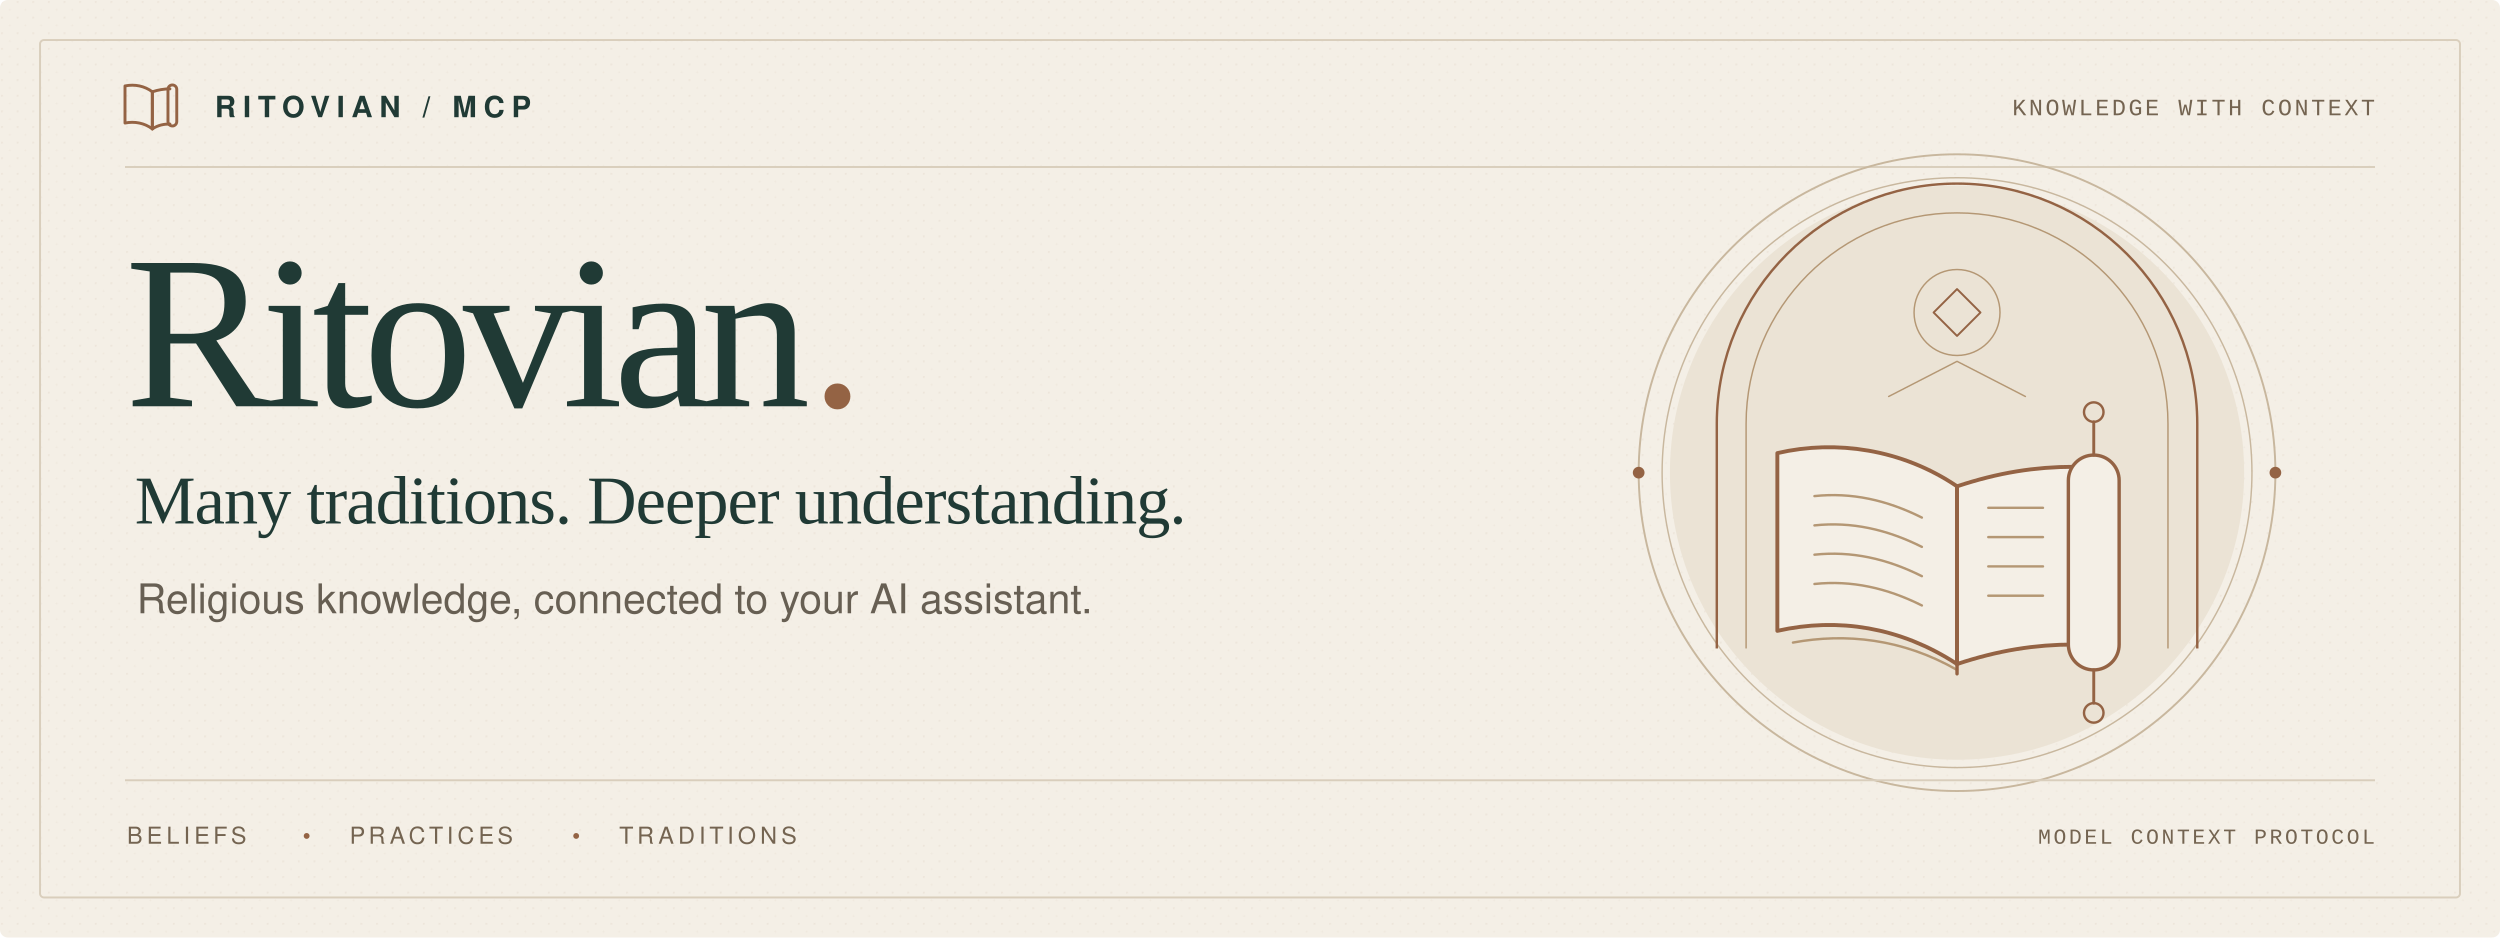
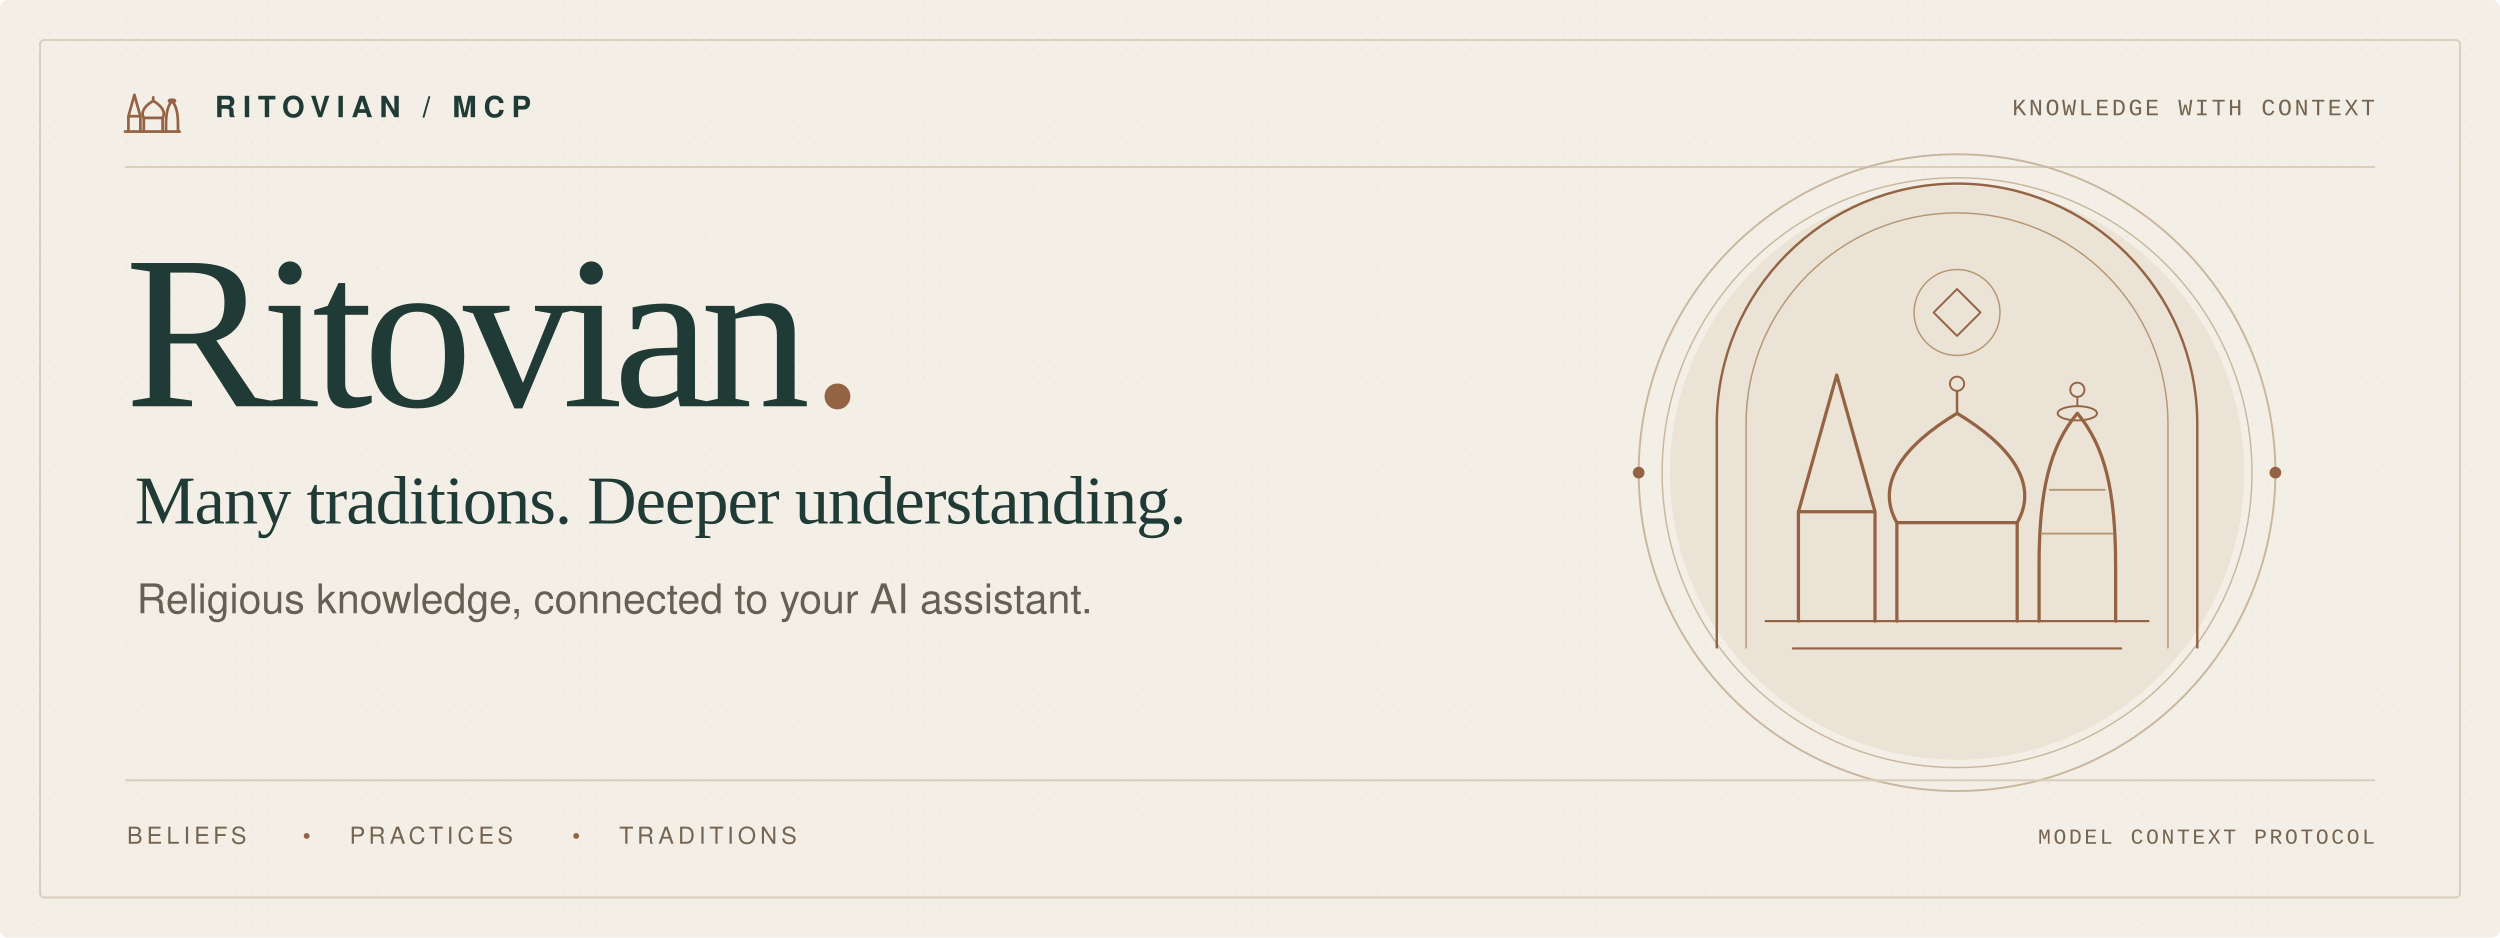
<svg xmlns="http://www.w3.org/2000/svg" width="1280" height="480" viewBox="0 0 1280 480" role="img" aria-labelledby="title description">
  <defs>
    <style>
      .serif { font-family: Georgia, 'Times New Roman', serif; }
      .sans { font-family: -apple-system, BlinkMacSystemFont, 'Segoe UI', Helvetica, Arial, sans-serif; }
      .mono { font-family: 'SFMono-Regular', Consolas, 'Liberation Mono', monospace; }
    </style>
    <pattern id="paper" width="8" height="8" patternUnits="userSpaceOnUse">
      <circle cx="1" cy="1" r="0.5" fill="#946344" opacity="0.08" />
      <circle cx="5" cy="5" r="0.5" fill="#946344" opacity="0.05" />
    </pattern>
  </defs>
  <rect width="1280" height="480" rx="4" fill="#F4EFE6" />
  <rect width="1280" height="480" rx="4" fill="url(#paper)" />
  <rect x="20.5" y="20.5" width="1239" height="439" rx="2" fill="none" stroke="#D9CEBC" />
  <g transform="translate(64 43)" fill="none" stroke="#946344" stroke-width="1.5" stroke-linecap="round" stroke-linejoin="round">
-     <path d="M14 4C10 1 5 0 0 1v19c5-1 10 0 14 3Z" />
-     <path d="M14 4c3-1 6-1.5 9-1.5M14 23c3-2 6-2.5 9-2.5" />
-     <rect x="22" y="0.5" width="4.5" height="21" rx="2.25" />
-     <path d="M14 4v19" />
+     <g transform="translate(0 -1) scale(0.4375)" stroke-width="3.2">
+       <path d="M4 58V40l7-25 7 25v18M4 40h14" />
+       <path d="M22 58V42M44 58V42M22 42h22" />
+       <path d="M22 42C18 35 23 28 33 22c10 6 15 13 11 20" />
+       <path d="M33 22v-4" />
+       <path d="M48 58V50C48 36 50 28 55 22c5 6 7 14 7 28v8" />
+       <ellipse cx="55" cy="22" rx="3.6" ry="1.3" />
+       <path d="M0 58h64" />
+     </g>
  </g>
  <text x="110" y="60" class="sans" font-size="15" font-weight="600" letter-spacing="3.5" fill="#203A35">RITOVIAN / MCP</text>
  <text x="1216" y="59" text-anchor="end" class="mono" font-size="12" letter-spacing="1.3" fill="#746451">KNOWLEDGE WITH CONTEXT</text>
  <path d="M64 85.5H1216" stroke="#D9CEBC" />
  <text x="64" y="208" class="serif" font-size="112" letter-spacing="-5" fill="#203A35">Ritovian<tspan fill="#946344">.</tspan>
  </text>
  <text x="69" y="268" class="serif" font-size="35" letter-spacing="-0.5" fill="#203A35">Many traditions. Deeper understanding.</text>
  <text x="70" y="314" class="sans" font-size="21" fill="#675F53">Religious knowledge, connected to your AI assistant.</text>
  <g transform="translate(1002 242)">
    <circle r="147" fill="#EBE3D5" />
    <circle r="163" fill="none" stroke="#C8B79E" stroke-width="1" />
    <circle r="151" fill="none" stroke="#C8B79E" stroke-width="0.75" />
    <path d="M-123 90V-25a123 123 0 0 1 246 0V90" fill="none" stroke="#946344" stroke-width="1.25" />
    <path d="M-108 90V-25a108 108 0 0 1 216 0V90" fill="none" stroke="#B49774" stroke-width="0.75" />
    <g fill="none" stroke-linecap="round" stroke-linejoin="round">
-       <path d="M0 7C-28-12-62-17-92-10v91c31-7 63-2 92 17Z" fill="#F4EFE6" stroke="#946344" stroke-width="2" />
-       <path d="M-84 87c27-5 56-2 84 14" stroke="#B49774" stroke-width="1.25" />
-       <path d="M-73 12c19-2 37 2 55 11M-73 27c19-2 37 2 55 11M-73 42c19-2 37 2 55 11M-73 57c19-2 37 2 55 11" stroke="#B49774" stroke-width="1.25" />
-       <path d="M0 7C21 0 40-3 60-3V88C40 88 21 91 0 98Z" fill="#F4EFE6" stroke="#946344" stroke-width="2" />
-       <path d="M0 7v96" stroke="#946344" stroke-width="1.75" />
-       <path d="M16 18h28M16 33h28M16 48h28M16 63h28" stroke="#B49774" stroke-width="1.25" />
-       <rect x="57" y="-9" width="26" height="110" rx="13" fill="#F4EFE6" stroke="#946344" stroke-width="1.75" />
-       <path d="M70-26v17M70 101v17" stroke="#946344" stroke-width="1.5" />
-       <circle cx="70" cy="-31" r="5" stroke="#946344" stroke-width="1.25" />
-       <circle cx="70" cy="123" r="5" stroke="#946344" stroke-width="1.25" />
+       <g transform="translate(-134.4 -114.4) scale(2.8)" stroke="#946344">
+         <path d="M19 68V48l7-25 7 25v20M19 48h14" stroke-width="0.6" />
+         <path d="M37 68V50M59 68V50M37 50h22" stroke-width="0.6" />
+         <path d="M37 50C33 43 38 36 48 30c10 6 15 13 11 20" stroke-width="0.6" />
+         <path d="M48 30v-4" stroke-width="0.45" />
+         <circle cx="48" cy="24.6" r="1.3" stroke-width="0.35" />
+         <path d="M63 68V58C63 44 65 36 70 30c5 6 7 14 7 28v10" stroke-width="0.6" />
+         <path d="M63.6 52h12.8M65 44h10" stroke="#B49774" stroke-width="0.35" />
+         <ellipse cx="70" cy="30" rx="3.6" ry="1.3" stroke-width="0.35" />
+         <path d="M70 28.7v-1.7" stroke-width="0.35" />
+         <circle cx="70" cy="25.7" r="1.3" stroke-width="0.35" />
+         <path d="M13 68h70M18 73h60" stroke-width="0.4" />
+       </g>
      <path d="m0-94 12 12-12 12-12-12Z" stroke="#946344" stroke-width="1" />
      <circle cy="-82" r="22" stroke="#B49774" stroke-width="0.75" />
-       <path d="M-35-39 0-57l35 18" stroke="#B49774" stroke-width="0.75" />
    </g>
    <g fill="#946344">
      <circle cx="-163" r="3" />
      <circle cx="163" r="3" />
    </g>
  </g>
  <path d="M64 399.5H1216" stroke="#D9CEBC" />
  <text x="65" y="432" class="sans" font-size="12" font-weight="500" letter-spacing="2.1" fill="#746451">BELIEFS</text>
  <circle cx="157" cy="428" r="1.5" fill="#946344" />
  <text x="179" y="432" class="sans" font-size="12" font-weight="500" letter-spacing="2.1" fill="#746451">PRACTICES</text>
  <circle cx="295" cy="428" r="1.5" fill="#946344" />
  <text x="317" y="432" class="sans" font-size="12" font-weight="500" letter-spacing="2.1" fill="#746451">TRADITIONS</text>
  <text x="1216" y="432" text-anchor="end" class="mono" font-size="11" letter-spacing="1.3" fill="#746451">MODEL CONTEXT PROTOCOL</text>
</svg>
